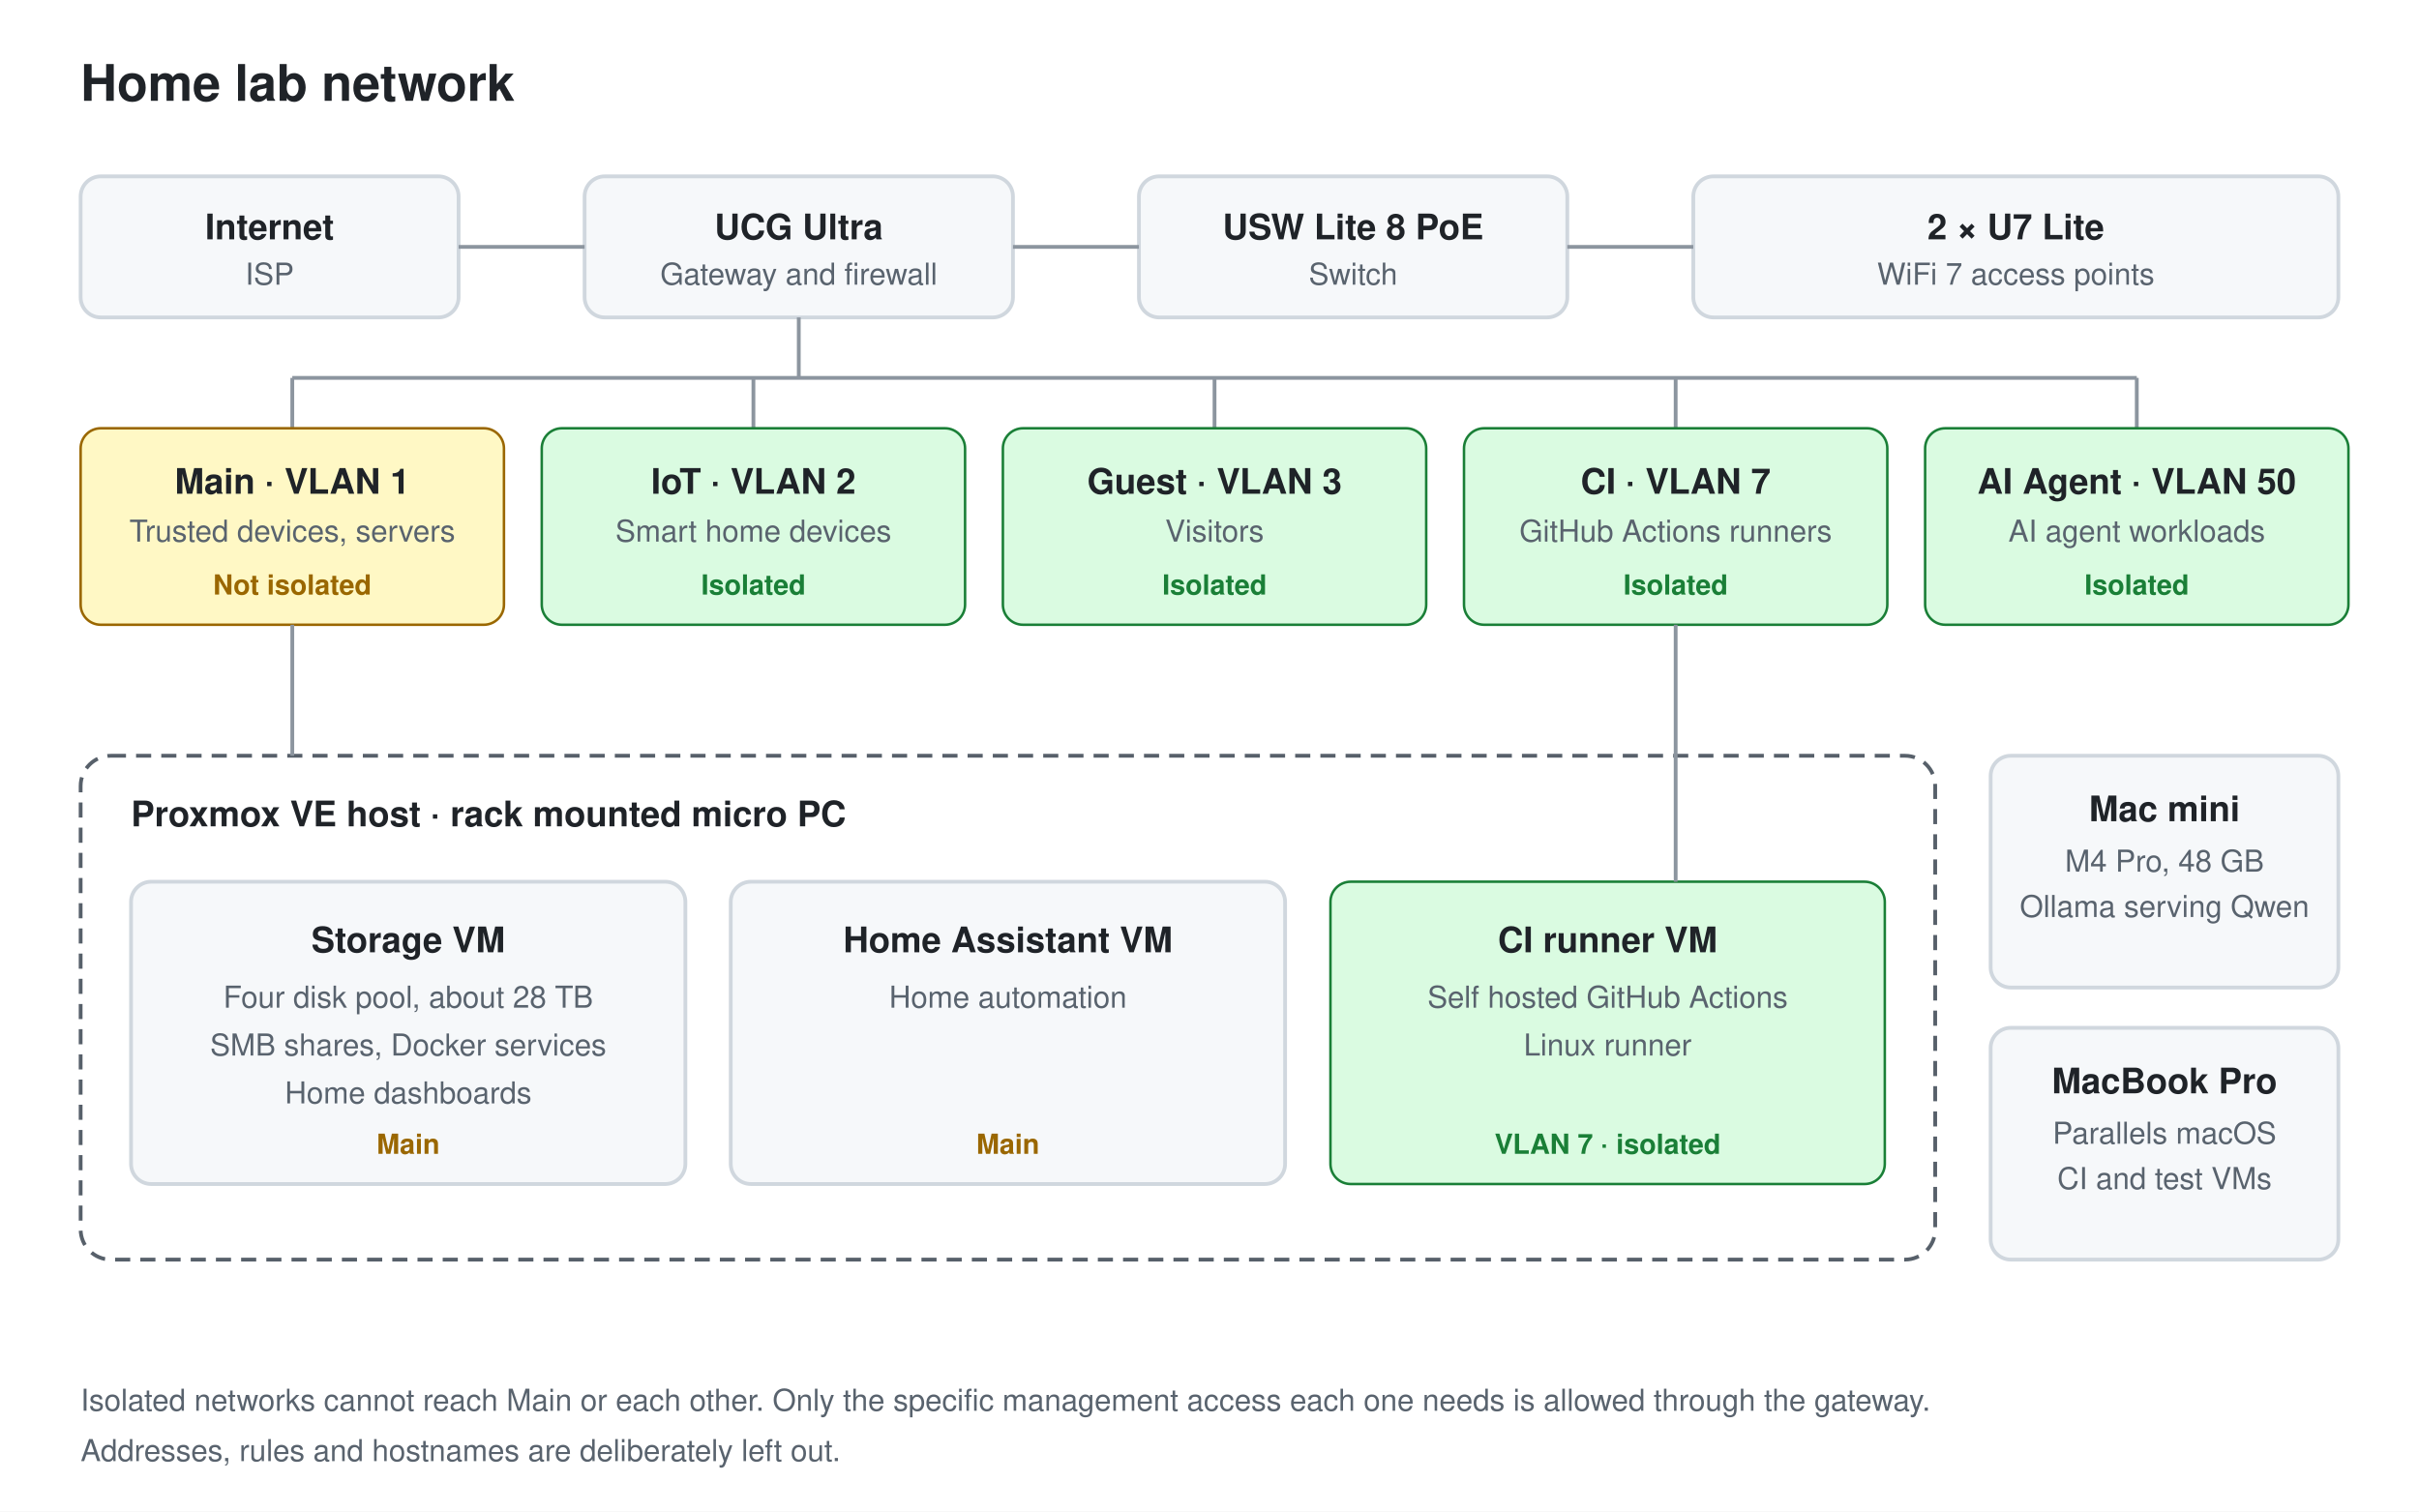
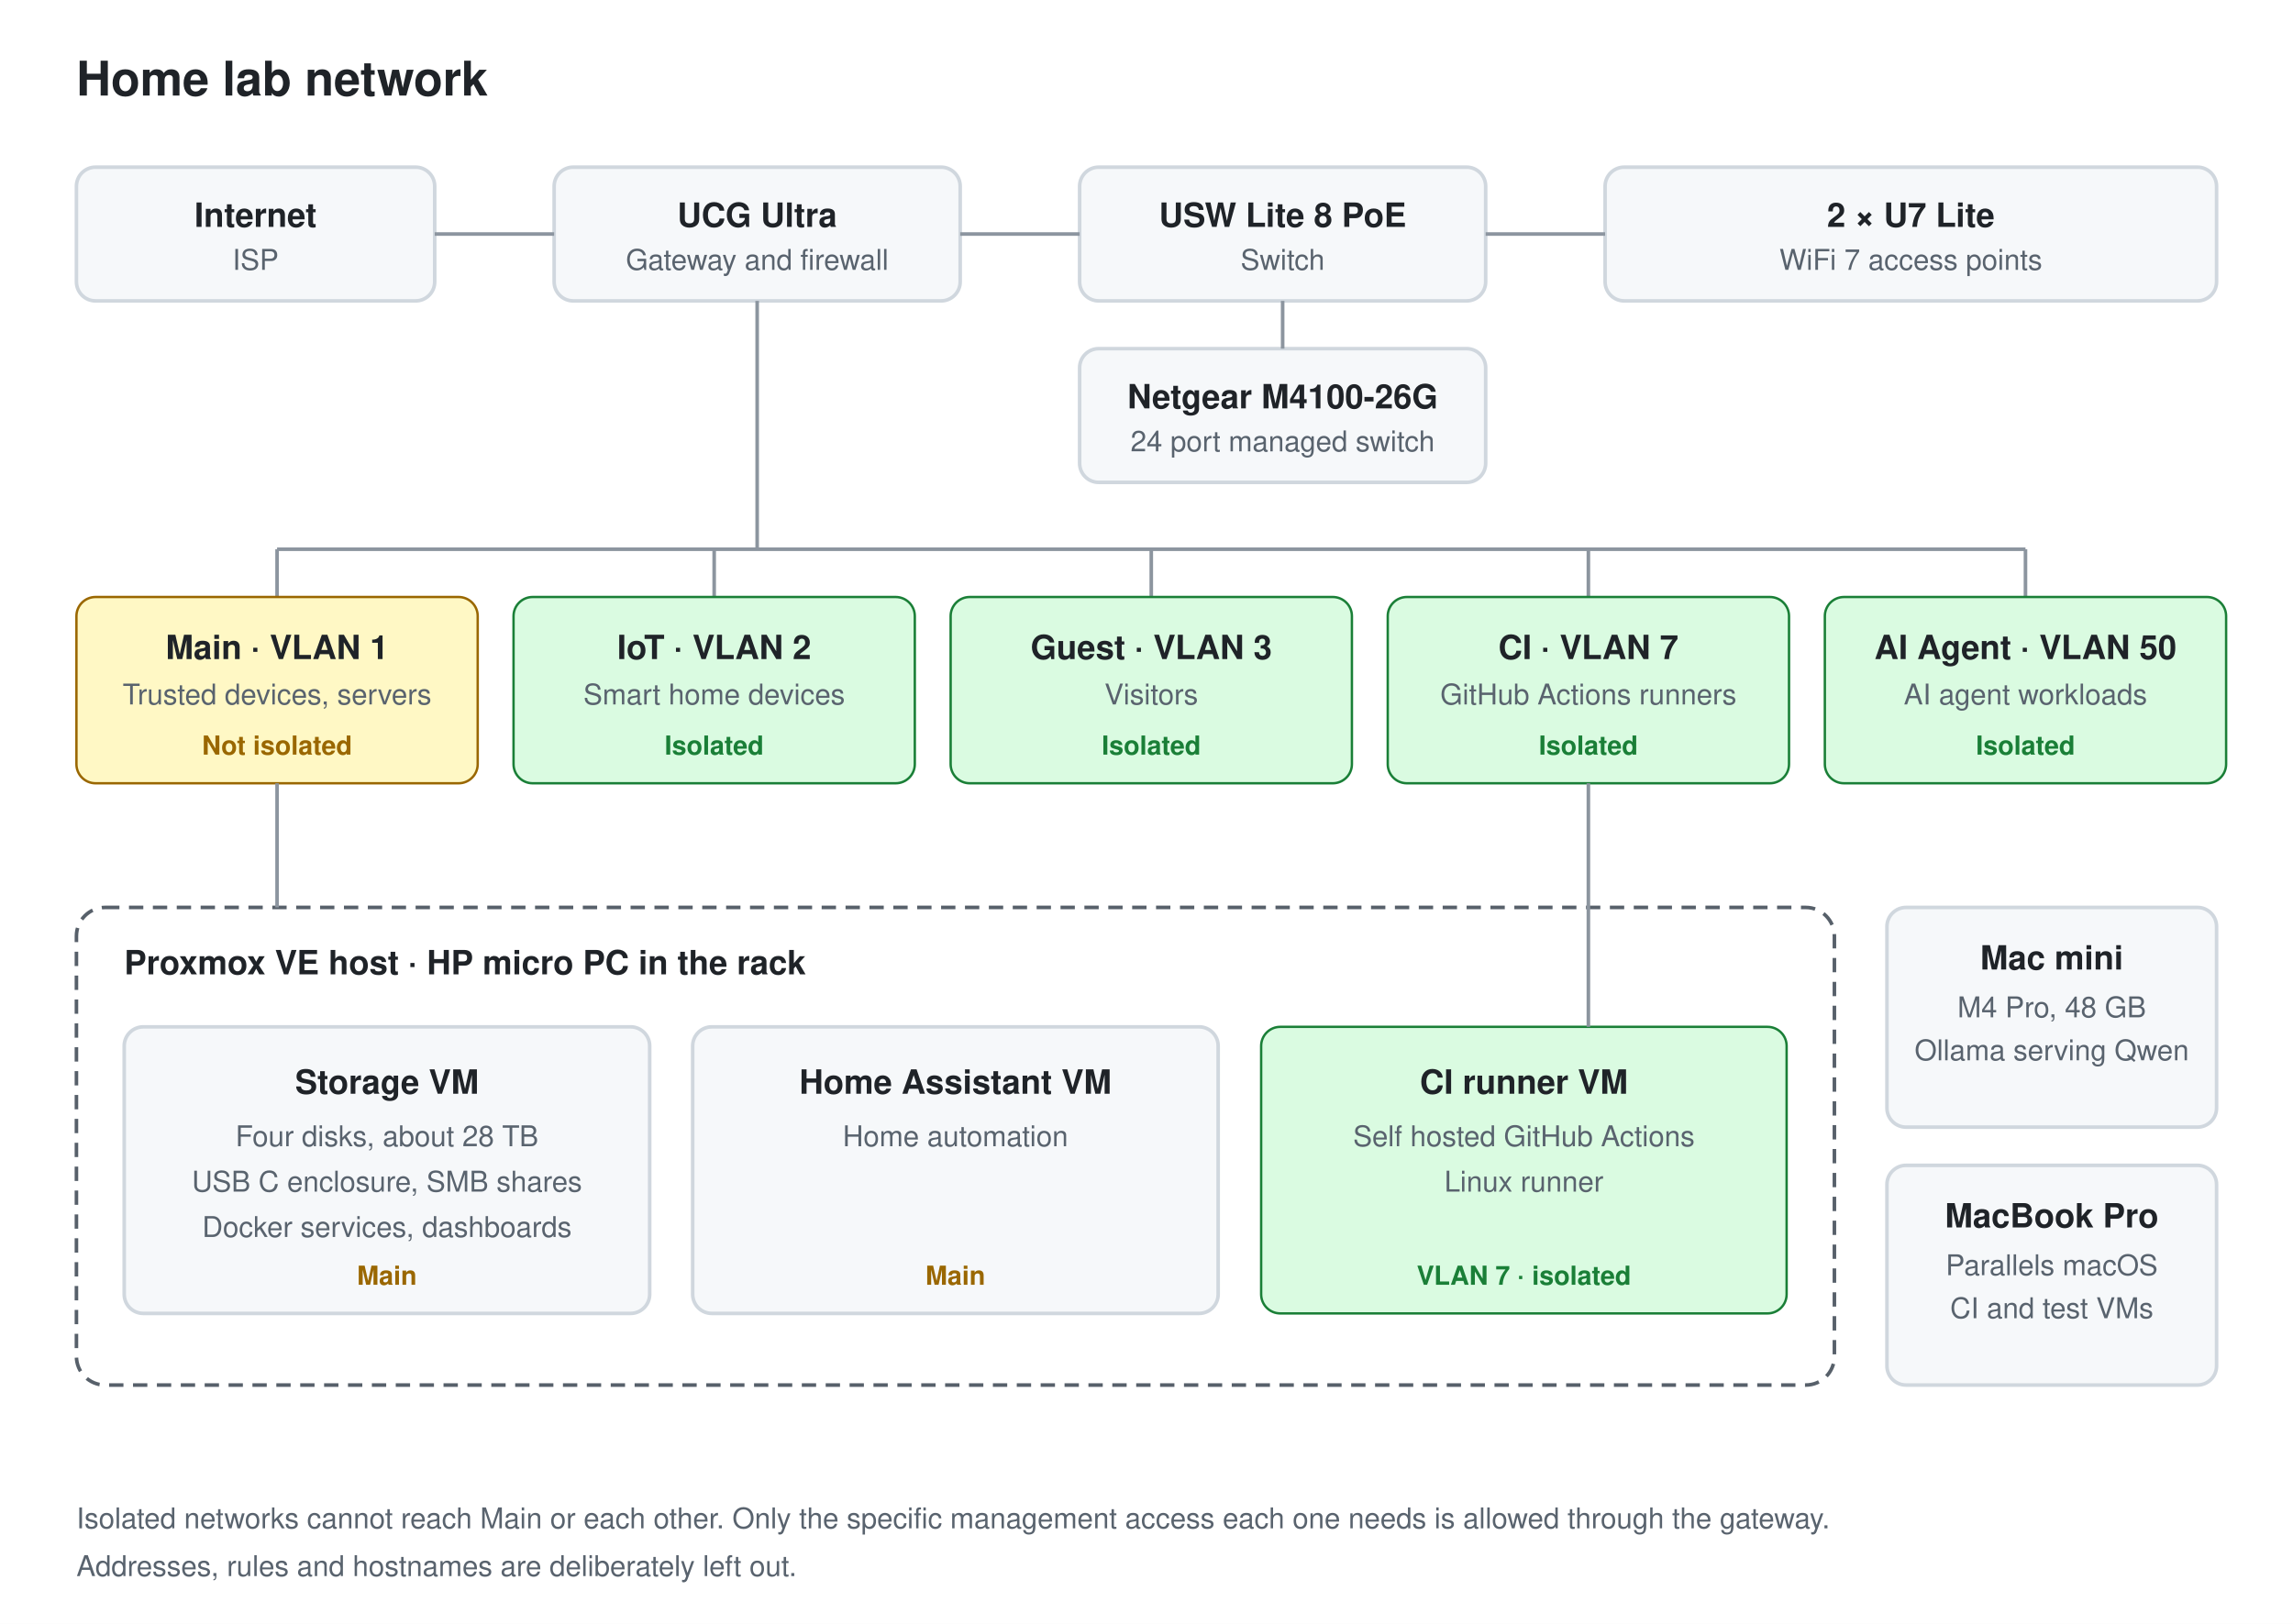
- <svg xmlns="http://www.w3.org/2000/svg" viewBox="0 0 960 600" font-family="-apple-system, Segoe UI, Helvetica, Arial, sans-serif" role="img" aria-labelledby="t d">
+ <svg xmlns="http://www.w3.org/2000/svg" viewBox="0 0 960 680" font-family="-apple-system, Segoe UI, Helvetica, Arial, sans-serif" role="img" aria-labelledby="t d">
  <style>
    .bg{fill:#ffffff}
    .box{fill:#f6f8fa;stroke:#d0d7de;stroke-width:1.5}
    .h{font-size:20px;font-weight:600;fill:#1f2328}
    .t{font-size:14px;font-weight:600;fill:#1f2328}
    .s{font-size:12px;fill:#59636e}
    .line{stroke:#8c959f;stroke-width:1.5;fill:none}
    .iso{fill:#dafbe1;stroke:#1a7f37}
    .open{fill:#fff8c5;stroke:#9a6700}
    .isot{font-size:11px;font-weight:600;fill:#1a7f37}
    .opent{font-size:11px;font-weight:600;fill:#9a6700}
    .host{fill:none;stroke:#57606a;stroke-width:1.5;stroke-dasharray:6 4}
    @media (prefers-color-scheme: dark){
      .bg{fill:#0d1117}.box{fill:#161b22;stroke:#30363d}.h,.t{fill:#e6edf3}.s{fill:#9198a1}
      .line{stroke:#6e7681}.iso{fill:#12261e;stroke:#3fb950}.open{fill:#272115;stroke:#d29922}
      .isot{fill:#3fb950}.opent{fill:#d29922}.host{stroke:#8b949e}
    }
  </style>
-   <rect class="bg" width="960" height="600" />
+   <rect class="bg" width="960" height="680" />
  <text class="h" x="32" y="40">Home lab network</text>
  <rect class="box" x="32" y="70" width="150" height="56" rx="8" />
  <text class="t" x="107" y="95" text-anchor="middle">Internet</text>
  <text class="s" x="107" y="113" text-anchor="middle">ISP</text>
  <rect class="box" x="232" y="70" width="170" height="56" rx="8" />
  <text class="t" x="317" y="95" text-anchor="middle">UCG Ultra</text>
  <text class="s" x="317" y="113" text-anchor="middle">Gateway and firewall</text>
  <rect class="box" x="452" y="70" width="170" height="56" rx="8" />
  <text class="t" x="537" y="95" text-anchor="middle">USW Lite 8 PoE</text>
  <text class="s" x="537" y="113" text-anchor="middle">Switch</text>
  <rect class="box" x="672" y="70" width="256" height="56" rx="8" />
  <text class="t" x="800" y="95" text-anchor="middle">2 × U7 Lite</text>
  <text class="s" x="800" y="113" text-anchor="middle">WiFi 7 access points</text>
  <path class="line" d="M182 98H232M402 98H452M622 98H672" />
-   <path class="line" d="M317 126V150M116 150H848M116 150V170M299 150V170M482 150V170M665 150V170M848 150V170" />
-   <g>
-     <rect class="open" x="32" y="170" width="168" height="78" rx="8" />
-     <text class="t" x="116" y="196" text-anchor="middle">Main · VLAN 1</text>
-     <text class="s" x="116" y="215" text-anchor="middle">Trusted devices, servers</text>
-     <text class="opent" x="116" y="236" text-anchor="middle">Not isolated</text>
-     <rect class="iso" x="215" y="170" width="168" height="78" rx="8" />
-     <text class="t" x="299" y="196" text-anchor="middle">IoT · VLAN 2</text>
-     <text class="s" x="299" y="215" text-anchor="middle">Smart home devices</text>
-     <text class="isot" x="299" y="236" text-anchor="middle">Isolated</text>
-     <rect class="iso" x="398" y="170" width="168" height="78" rx="8" />
-     <text class="t" x="482" y="196" text-anchor="middle">Guest · VLAN 3</text>
-     <text class="s" x="482" y="215" text-anchor="middle">Visitors</text>
-     <text class="isot" x="482" y="236" text-anchor="middle">Isolated</text>
-     <rect class="iso" x="581" y="170" width="168" height="78" rx="8" />
-     <text class="t" x="665" y="196" text-anchor="middle">CI · VLAN 7</text>
-     <text class="s" x="665" y="215" text-anchor="middle">GitHub Actions runners</text>
-     <text class="isot" x="665" y="236" text-anchor="middle">Isolated</text>
-     <rect class="iso" x="764" y="170" width="168" height="78" rx="8" />
-     <text class="t" x="848" y="196" text-anchor="middle">AI Agent · VLAN 50</text>
-     <text class="s" x="848" y="215" text-anchor="middle">AI agent workloads</text>
-     <text class="isot" x="848" y="236" text-anchor="middle">Isolated</text>
+   <rect class="box" x="452" y="146" width="170" height="56" rx="8" />
+   <text class="t" x="537" y="171" text-anchor="middle">Netgear M4100-26G</text>
+   <text class="s" x="537" y="189" text-anchor="middle">24 port managed switch</text>
+   <path class="line" d="M537 126V146M317 126V230" />
+   <g transform="translate(0,80)">
+     <path class="line" d="M317 150V150M116 150H848M116 150V170M299 150V170M482 150V170M665 150V170M848 150V170" />
+     <g>
+       <rect class="open" x="32" y="170" width="168" height="78" rx="8" />
+       <text class="t" x="116" y="196" text-anchor="middle">Main · VLAN 1</text>
+       <text class="s" x="116" y="215" text-anchor="middle">Trusted devices, servers</text>
+       <text class="opent" x="116" y="236" text-anchor="middle">Not isolated</text>
+       <rect class="iso" x="215" y="170" width="168" height="78" rx="8" />
+       <text class="t" x="299" y="196" text-anchor="middle">IoT · VLAN 2</text>
+       <text class="s" x="299" y="215" text-anchor="middle">Smart home devices</text>
+       <text class="isot" x="299" y="236" text-anchor="middle">Isolated</text>
+       <rect class="iso" x="398" y="170" width="168" height="78" rx="8" />
+       <text class="t" x="482" y="196" text-anchor="middle">Guest · VLAN 3</text>
+       <text class="s" x="482" y="215" text-anchor="middle">Visitors</text>
+       <text class="isot" x="482" y="236" text-anchor="middle">Isolated</text>
+       <rect class="iso" x="581" y="170" width="168" height="78" rx="8" />
+       <text class="t" x="665" y="196" text-anchor="middle">CI · VLAN 7</text>
+       <text class="s" x="665" y="215" text-anchor="middle">GitHub Actions runners</text>
+       <text class="isot" x="665" y="236" text-anchor="middle">Isolated</text>
+       <rect class="iso" x="764" y="170" width="168" height="78" rx="8" />
+       <text class="t" x="848" y="196" text-anchor="middle">AI Agent · VLAN 50</text>
+       <text class="s" x="848" y="215" text-anchor="middle">AI agent workloads</text>
+       <text class="isot" x="848" y="236" text-anchor="middle">Isolated</text>
+     </g>
+     <rect class="host" x="32" y="300" width="736" height="200" rx="12" />
+     <text class="t" x="52" y="328">Proxmox VE host · HP micro PC in the rack</text>
+     <rect class="box" x="52" y="350" width="220" height="120" rx="8" />
+     <text class="t" x="162" y="378" text-anchor="middle">Storage VM</text>
+     <text class="s" x="162" y="400" text-anchor="middle">Four disks, about 28 TB</text>
+     <text class="s" x="162" y="419" text-anchor="middle">USB C enclosure, SMB shares</text>
+     <text class="s" x="162" y="438" text-anchor="middle">Docker services, dashboards</text>
+     <text class="opent" x="162" y="458" text-anchor="middle">Main</text>
+     <rect class="box" x="290" y="350" width="220" height="120" rx="8" />
+     <text class="t" x="400" y="378" text-anchor="middle">Home Assistant VM</text>
+     <text class="s" x="400" y="400" text-anchor="middle">Home automation</text>
+     <text class="opent" x="400" y="458" text-anchor="middle">Main</text>
+     <rect class="iso" x="528" y="350" width="220" height="120" rx="8" />
+     <text class="t" x="638" y="378" text-anchor="middle">CI runner VM</text>
+     <text class="s" x="638" y="400" text-anchor="middle">Self hosted GitHub Actions</text>
+     <text class="s" x="638" y="419" text-anchor="middle">Linux runner</text>
+     <text class="isot" x="638" y="458" text-anchor="middle">VLAN 7 · isolated</text>
+     <path class="line" d="M665 248V350M116 248V300" />
+     <rect class="box" x="790" y="300" width="138" height="92" rx="8" />
+     <text class="t" x="859" y="326" text-anchor="middle">Mac mini</text>
+     <text class="s" x="859" y="346" text-anchor="middle">M4 Pro, 48 GB</text>
+     <text class="s" x="859" y="364" text-anchor="middle">Ollama serving Qwen</text>
+     <rect class="box" x="790" y="408" width="138" height="92" rx="8" />
+     <text class="t" x="859" y="434" text-anchor="middle">MacBook Pro</text>
+     <text class="s" x="859" y="454" text-anchor="middle">Parallels macOS</text>
+     <text class="s" x="859" y="472" text-anchor="middle">CI and test VMs</text>
+     <text class="s" x="32" y="560">Isolated networks cannot reach Main or each other. Only the specific management access each one needs is allowed through the gateway.</text>
+     <text class="s" x="32" y="580">Addresses, rules and hostnames are deliberately left out.</text>
  </g>
-   <rect class="host" x="32" y="300" width="736" height="200" rx="12" />
-   <text class="t" x="52" y="328">Proxmox VE host · rack mounted micro PC</text>
-   <rect class="box" x="52" y="350" width="220" height="120" rx="8" />
-   <text class="t" x="162" y="378" text-anchor="middle">Storage VM</text>
-   <text class="s" x="162" y="400" text-anchor="middle">Four disk pool, about 28 TB</text>
-   <text class="s" x="162" y="419" text-anchor="middle">SMB shares, Docker services</text>
-   <text class="s" x="162" y="438" text-anchor="middle">Home dashboards</text>
-   <text class="opent" x="162" y="458" text-anchor="middle">Main</text>
-   <rect class="box" x="290" y="350" width="220" height="120" rx="8" />
-   <text class="t" x="400" y="378" text-anchor="middle">Home Assistant VM</text>
-   <text class="s" x="400" y="400" text-anchor="middle">Home automation</text>
-   <text class="opent" x="400" y="458" text-anchor="middle">Main</text>
-   <rect class="iso" x="528" y="350" width="220" height="120" rx="8" />
-   <text class="t" x="638" y="378" text-anchor="middle">CI runner VM</text>
-   <text class="s" x="638" y="400" text-anchor="middle">Self hosted GitHub Actions</text>
-   <text class="s" x="638" y="419" text-anchor="middle">Linux runner</text>
-   <text class="isot" x="638" y="458" text-anchor="middle">VLAN 7 · isolated</text>
-   <path class="line" d="M665 248V350M116 248V300" />
-   <rect class="box" x="790" y="300" width="138" height="92" rx="8" />
-   <text class="t" x="859" y="326" text-anchor="middle">Mac mini</text>
-   <text class="s" x="859" y="346" text-anchor="middle">M4 Pro, 48 GB</text>
-   <text class="s" x="859" y="364" text-anchor="middle">Ollama serving Qwen</text>
-   <rect class="box" x="790" y="408" width="138" height="92" rx="8" />
-   <text class="t" x="859" y="434" text-anchor="middle">MacBook Pro</text>
-   <text class="s" x="859" y="454" text-anchor="middle">Parallels macOS</text>
-   <text class="s" x="859" y="472" text-anchor="middle">CI and test VMs</text>
-   <text class="s" x="32" y="560">Isolated networks cannot reach Main or each other. Only the specific management access each one needs is allowed through the gateway.</text>
-   <text class="s" x="32" y="580">Addresses, rules and hostnames are deliberately left out.</text>
</svg>
